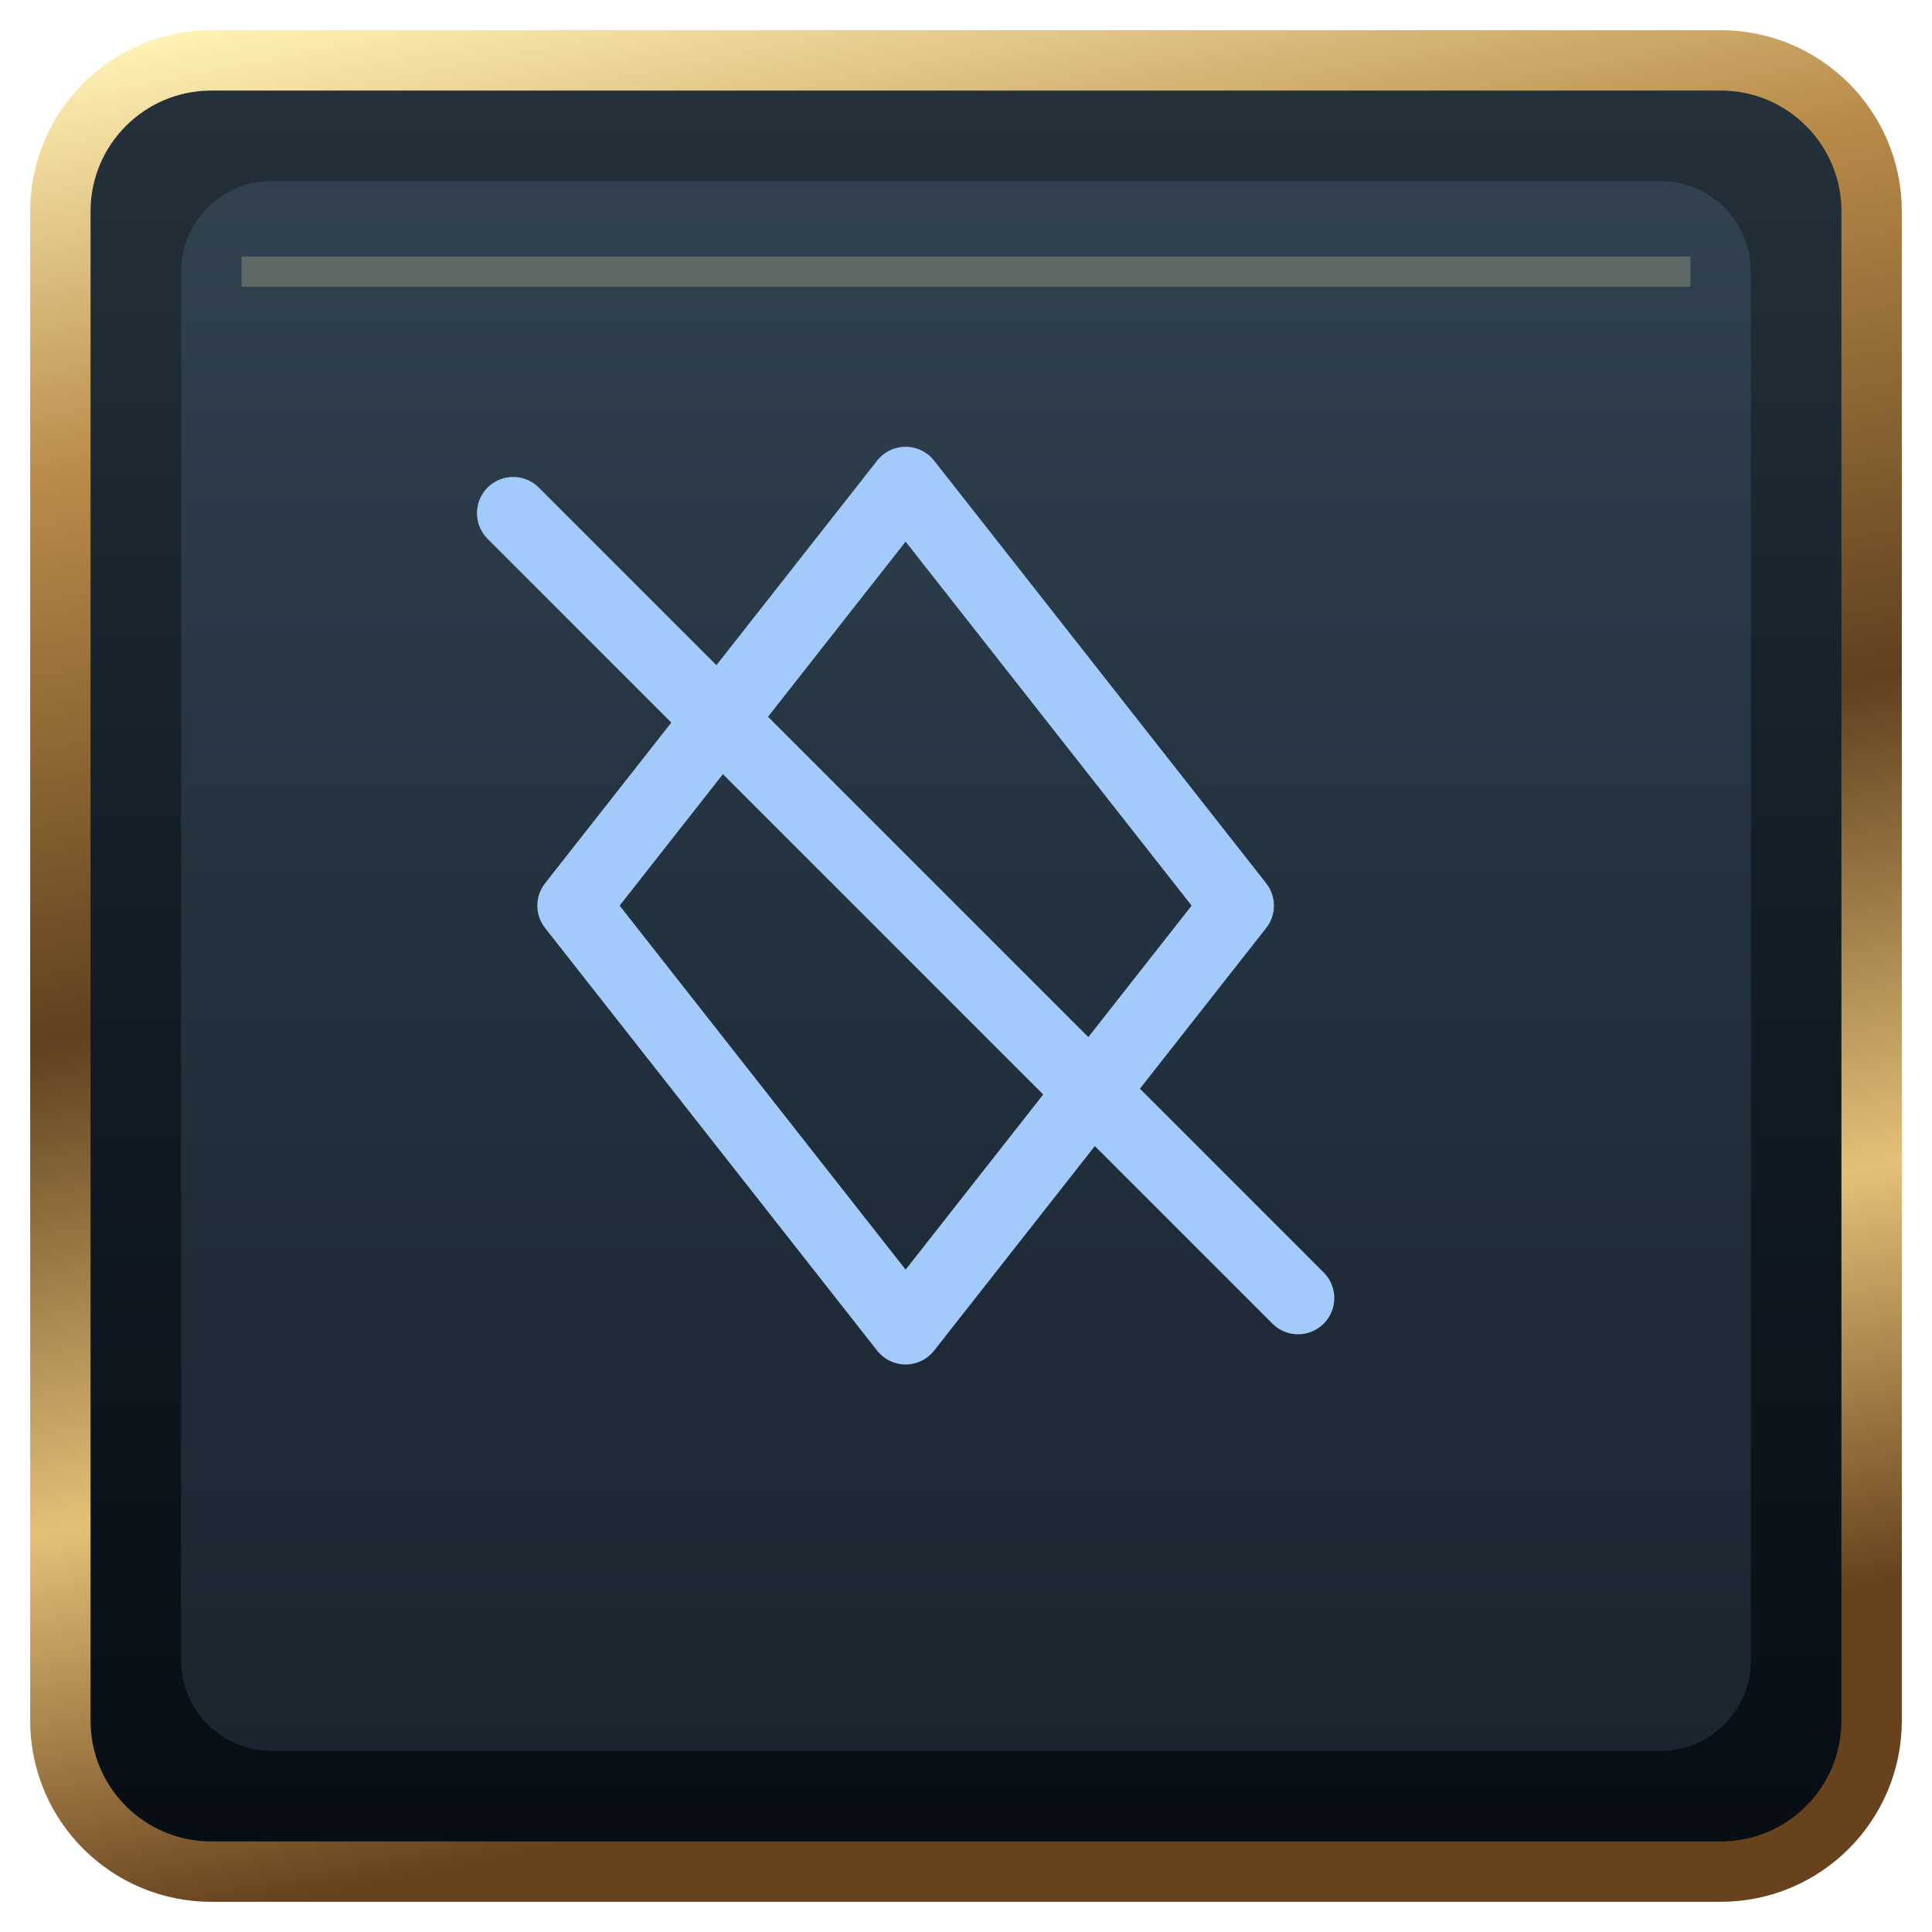
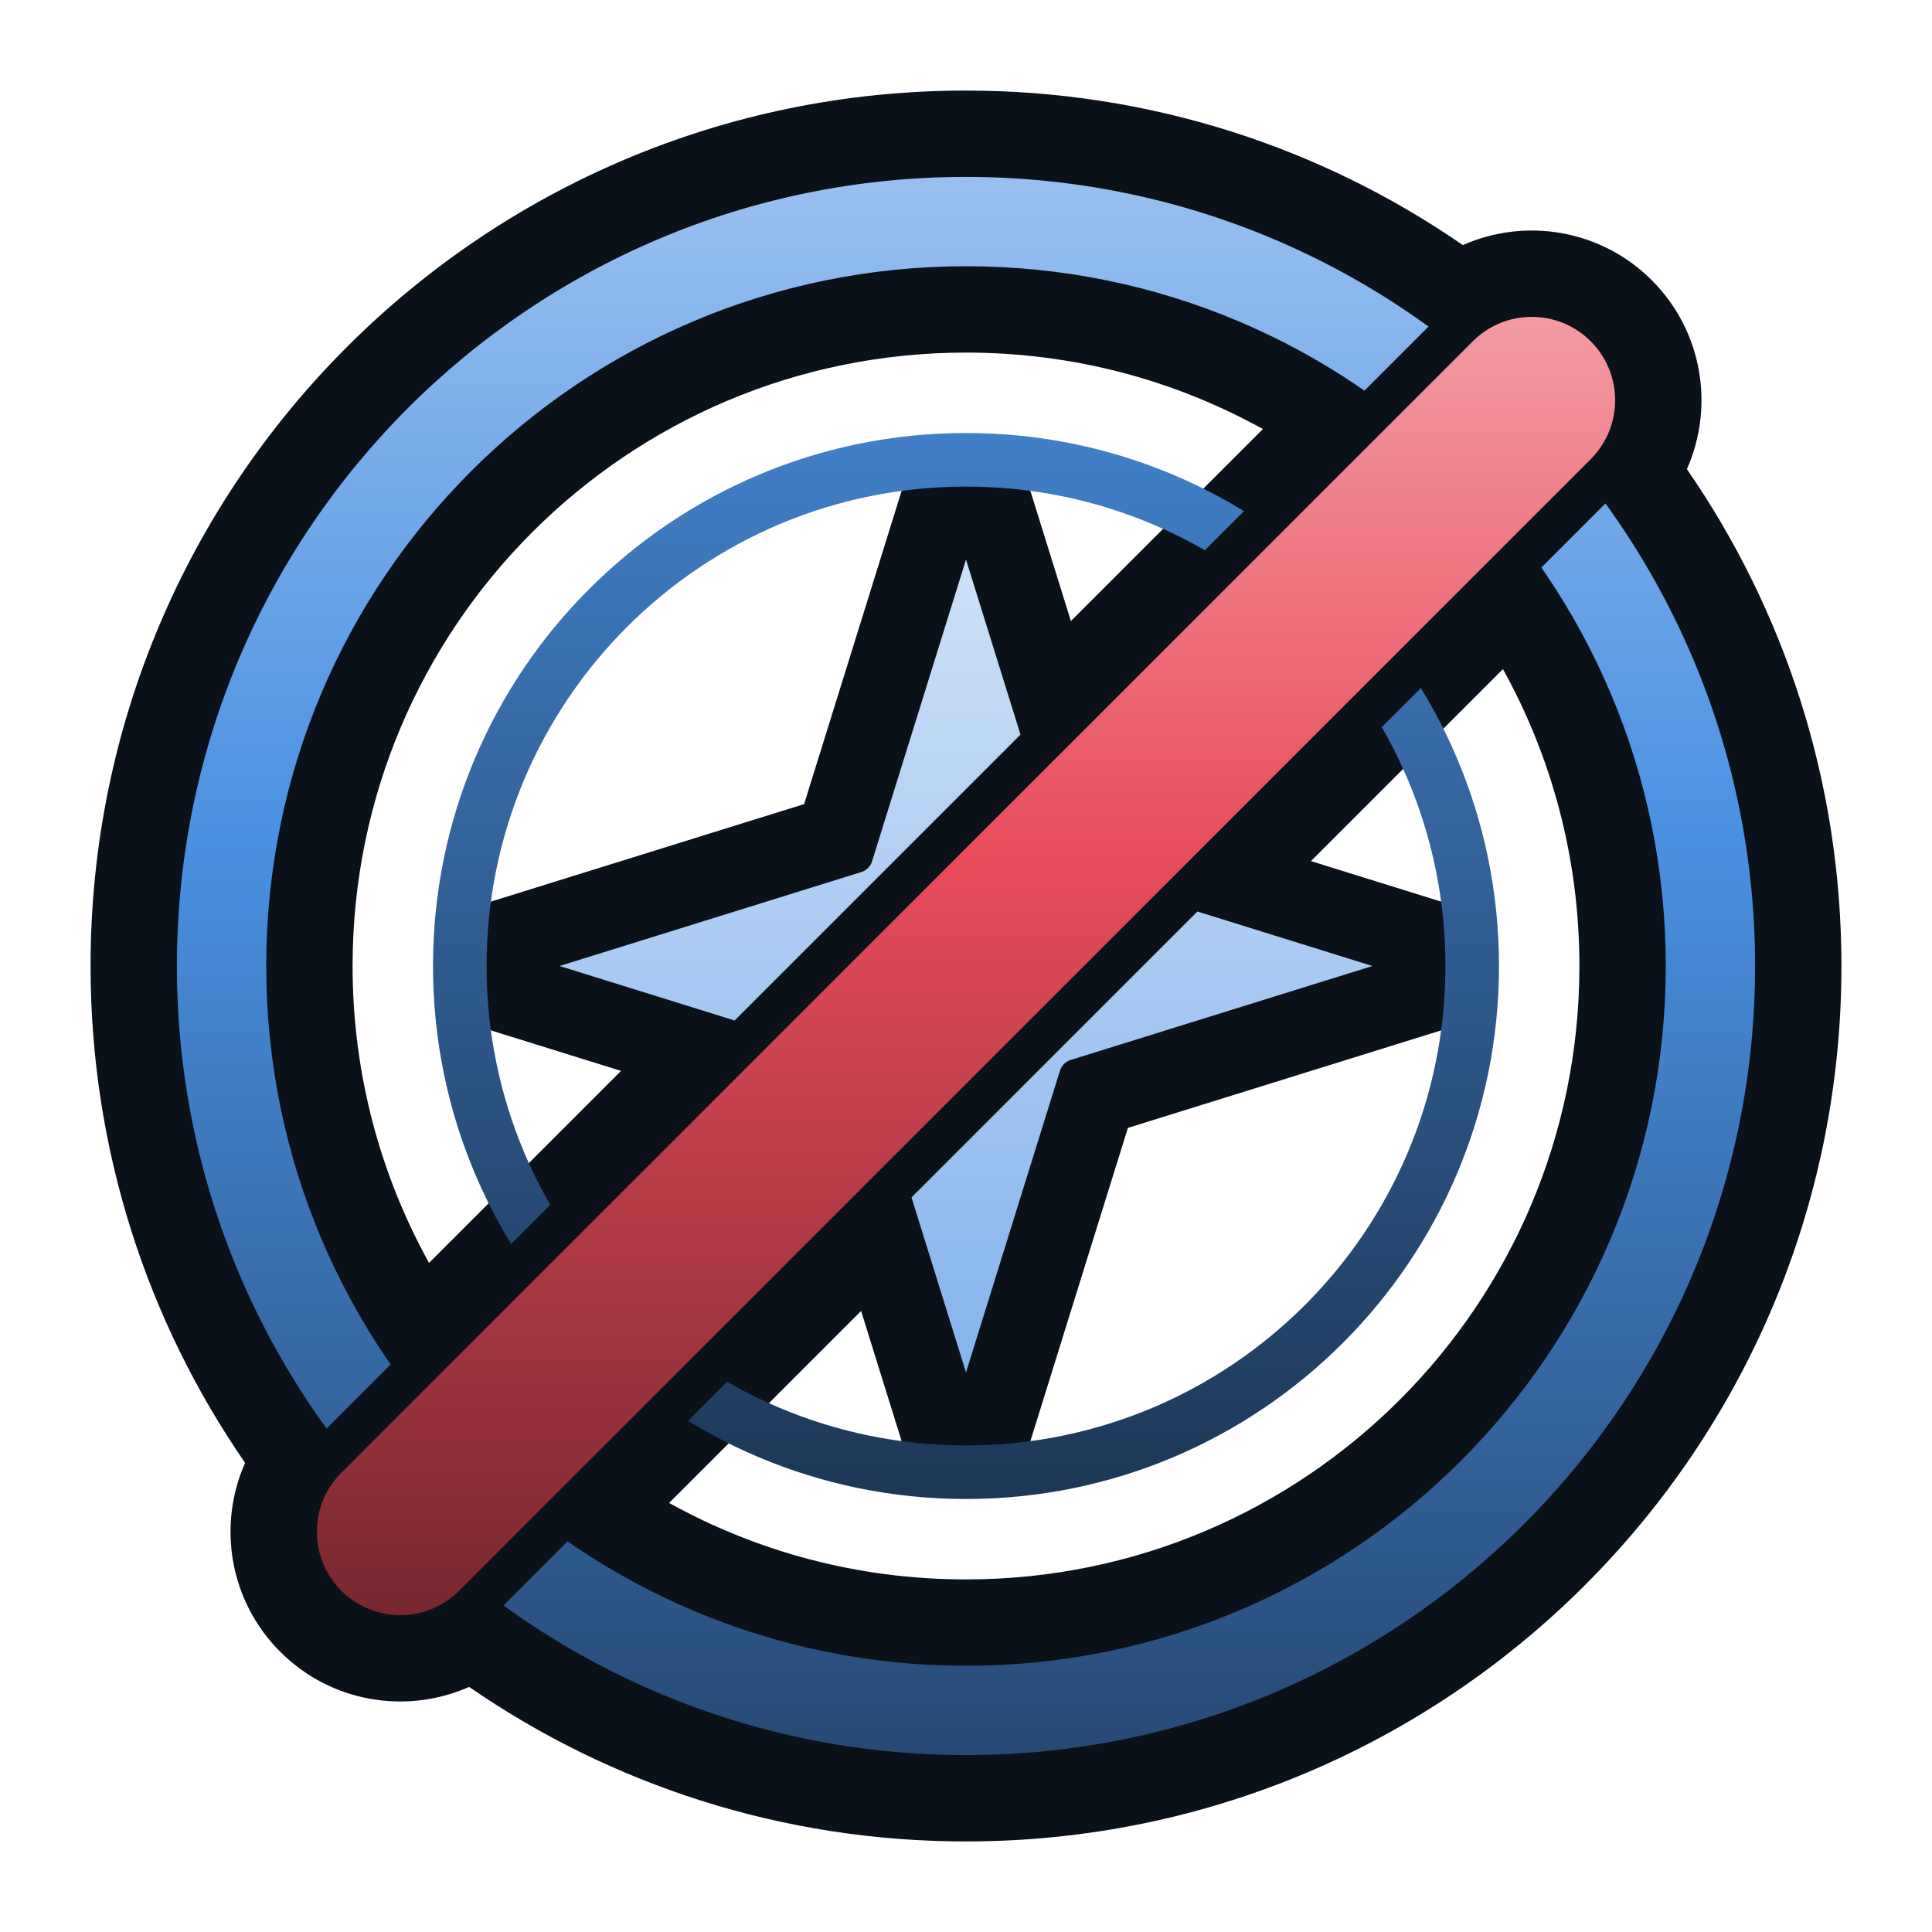
<svg xmlns="http://www.w3.org/2000/svg" width="64" height="64" viewBox="0 0 64 64">
  <defs>
-     <linearGradient id="gold" x2="0.2" y2="1">
-       <stop stop-color="#fff0b4" />
-       <stop offset=".22" stop-color="#b88b49" />
-       <stop offset=".52" stop-color="#60401e" />
-       <stop offset=".78" stop-color="#e4c077" />
-       <stop offset="1" stop-color="#68421d" />
+     <linearGradient id="linear-gradient-1" x1="32" y1="5.17" x2="32" y2="58.83" gradientUnits="userSpaceOnUse">
+       <stop offset="0" stop-color="#9bc2ef" />
+       <stop offset="0.42" stop-color="#4a90e2" />
+       <stop offset="1" stop-color="#254871" />
    </linearGradient>
-     <linearGradient id="dark" x2="0" y2="1">
-       <stop stop-color="#25323c" />
-       <stop offset=".48" stop-color="#121d26" />
-       <stop offset="1" stop-color="#070d13" />
+     <linearGradient id="linear-gradient-2" x1="32" y1="14.344" x2="32" y2="49.656" gradientUnits="userSpaceOnUse">
+       <stop offset="0" stop-color="#417fc7" />
+       <stop offset="1" stop-color="#1c3756" />
    </linearGradient>
-     <linearGradient id="blue" x2="0" y2="1">
-       <stop stop-color="#8bb9df" />
-       <stop offset=".24" stop-color="#3e709d" />
-       <stop offset=".75" stop-color="#173957" />
-       <stop offset="1" stop-color="#0d1e30" />
+     <linearGradient id="linear-gradient-3" x1="32" y1="16.711" x2="32" y2="47.289" gradientUnits="userSpaceOnUse">
+       <stop offset="0" stop-color="#d2e3f8" />
+       <stop offset="1" stop-color="#80b1eb" />
    </linearGradient>
-     <linearGradient id="red" x2="0" y2="1">
-       <stop stop-color="#ffc0ad" />
-       <stop offset=".3" stop-color="#e94c5b" />
-       <stop offset="1" stop-color="#7d1b30" />
-     </linearGradient>
-     <linearGradient id="mana" x2="0" y2="1">
-       <stop stop-color="#bdeaff" />
-       <stop offset=".3" stop-color="#419ee6" />
-       <stop offset="1" stop-color="#174c92" />
-     </linearGradient>
-     <linearGradient id="amber" x2="0" y2="1">
-       <stop stop-color="#fff0a5" />
-       <stop offset=".3" stop-color="#dba13b" />
-       <stop offset="1" stop-color="#8e5217" />
-     </linearGradient>
-     <linearGradient id="purple" x2="0" y2="1">
-       <stop stop-color="#f2cfff" />
-       <stop offset=".3" stop-color="#a56de5" />
-       <stop offset="1" stop-color="#4e267d" />
-     </linearGradient>
-     <linearGradient id="green" x2="0" y2="1">
-       <stop stop-color="#d3ffc0" />
-       <stop offset=".3" stop-color="#68c56a" />
-       <stop offset="1" stop-color="#245e35" />
+     <linearGradient id="linear-gradient-4" x1="32" y1="9.806" x2="32" y2="54.194" gradientUnits="userSpaceOnUse">
+       <stop offset="0" stop-color="#f39da5" />
+       <stop offset="0.42" stop-color="#e94c5b" />
+       <stop offset="1" stop-color="#74262e" />
    </linearGradient>
  </defs>
-   <rect x="2" y="2" width="60" height="60" rx="5" fill="url(#dark)" stroke="url(#gold)" stroke-width="2" />
-   <rect x="6" y="6" width="52" height="52" rx="3" fill="#a2cafa" opacity=".12" />
-   <path d="M8 9 H56" stroke="#fff0ba" opacity=".23" />
-   <g transform="translate(12 12)" stroke="#a2cafa" fill="none" stroke-width="2.4" stroke-linejoin="round" stroke-linecap="round">
-     <path d="M18 4 L29 18 L18 32 L7 18 Z M5 5 L31 31" />
+   <g id="Layer_1" data-name="Layer 1">
+     <g id="emblem">
+       <path id="halo" d="M48.459 8.119 C50.524 7.202 53.027 7.592 54.717 9.283 C56.408 10.973 56.798 13.476 55.881 15.541 C59.117 20.228 61 25.904 61 32 C61 48.019 48.019 61 32 61 C25.904 61 20.228 59.117 15.541 55.881 C13.476 56.798 10.973 56.408 9.283 54.717 C7.592 53.027 7.202 50.524 8.119 48.459 C4.883 43.772 3 38.096 3 32 C3 15.981 15.981 3 32 3 C38.096 3 43.772 4.883 48.459 8.119 Z M14.213 41.835 L20.573 35.475 L16.066 34.072 C14.042 33.442 14.042 30.558 16.066 29.928 L26.637 26.637 L29.928 16.066 C30.558 14.042 33.442 14.042 34.072 16.066 L35.475 20.573 L41.835 14.213 C38.93 12.603 35.58 11.68 32 11.68 C20.775 11.68 11.68 20.775 11.68 32 C11.68 35.58 12.603 38.93 14.213 41.835 Z M49.787 22.165 L43.427 28.525 L47.934 29.928 C49.958 30.558 49.958 33.442 47.934 34.072 L37.363 37.363 L34.072 47.934 C33.442 49.958 30.558 49.958 29.928 47.934 L28.525 43.427 L22.165 49.787 C25.07 51.397 28.42 52.32 32 52.32 C43.225 52.32 52.32 43.225 52.32 32 C52.32 28.42 51.397 25.07 49.787 22.165 Z" fill="#0a1118" />
+       <path id="circle" d="M5.17 32 C5.17 17.179 17.179 5.17 32 5.17 C46.821 5.17 58.83 17.179 58.83 32 C58.83 46.821 46.821 58.83 32 58.83 C17.179 58.83 5.17 46.821 5.17 32 Z M32 9.51 C19.576 9.51 9.51 19.576 9.51 32 C9.51 44.424 19.576 54.49 32 54.49 C44.424 54.49 54.49 44.424 54.49 32 C54.49 19.576 44.424 9.51 32 9.51 Z" fill="url(#linear-gradient-1)" stroke="#0a1118" stroke-width="1.381" stroke-linejoin="round" />
+       <path id="inner_circle" data-name="inner circle" d="M14.344 32 C14.344 22.247 22.247 14.344 32 14.344 C41.753 14.344 49.656 22.247 49.656 32 C49.656 41.753 41.753 49.656 32 49.656 C22.247 49.656 14.344 41.753 14.344 32 Z M32 16.119 C23.228 16.119 16.119 23.228 16.119 32 C16.119 40.772 23.228 47.881 32 47.881 C40.772 47.881 47.881 40.772 47.881 32 C47.881 23.228 40.772 16.119 32 16.119 Z" fill="url(#linear-gradient-2)" />
+       <path id="star" d="M32 16.711 L35.63 28.37 L47.289 32 L35.63 35.63 L32 47.289 L28.37 35.63 L16.711 32 L28.37 28.37 Z" fill="url(#linear-gradient-3)" stroke="#0a1118" stroke-width="1.085" stroke-linejoin="round" />
+       <path id="strike" d="M48.3 10.817 C49.649 9.469 51.834 9.469 53.183 10.817 C54.531 12.166 54.531 14.351 53.183 15.7 L15.7 53.183 C14.351 54.531 12.166 54.531 10.817 53.183 C9.469 51.834 9.469 49.649 10.817 48.3 Z" fill="url(#linear-gradient-4)" stroke="#0a1118" stroke-width="1.381" stroke-linejoin="round" />
+     </g>
  </g>
</svg>
